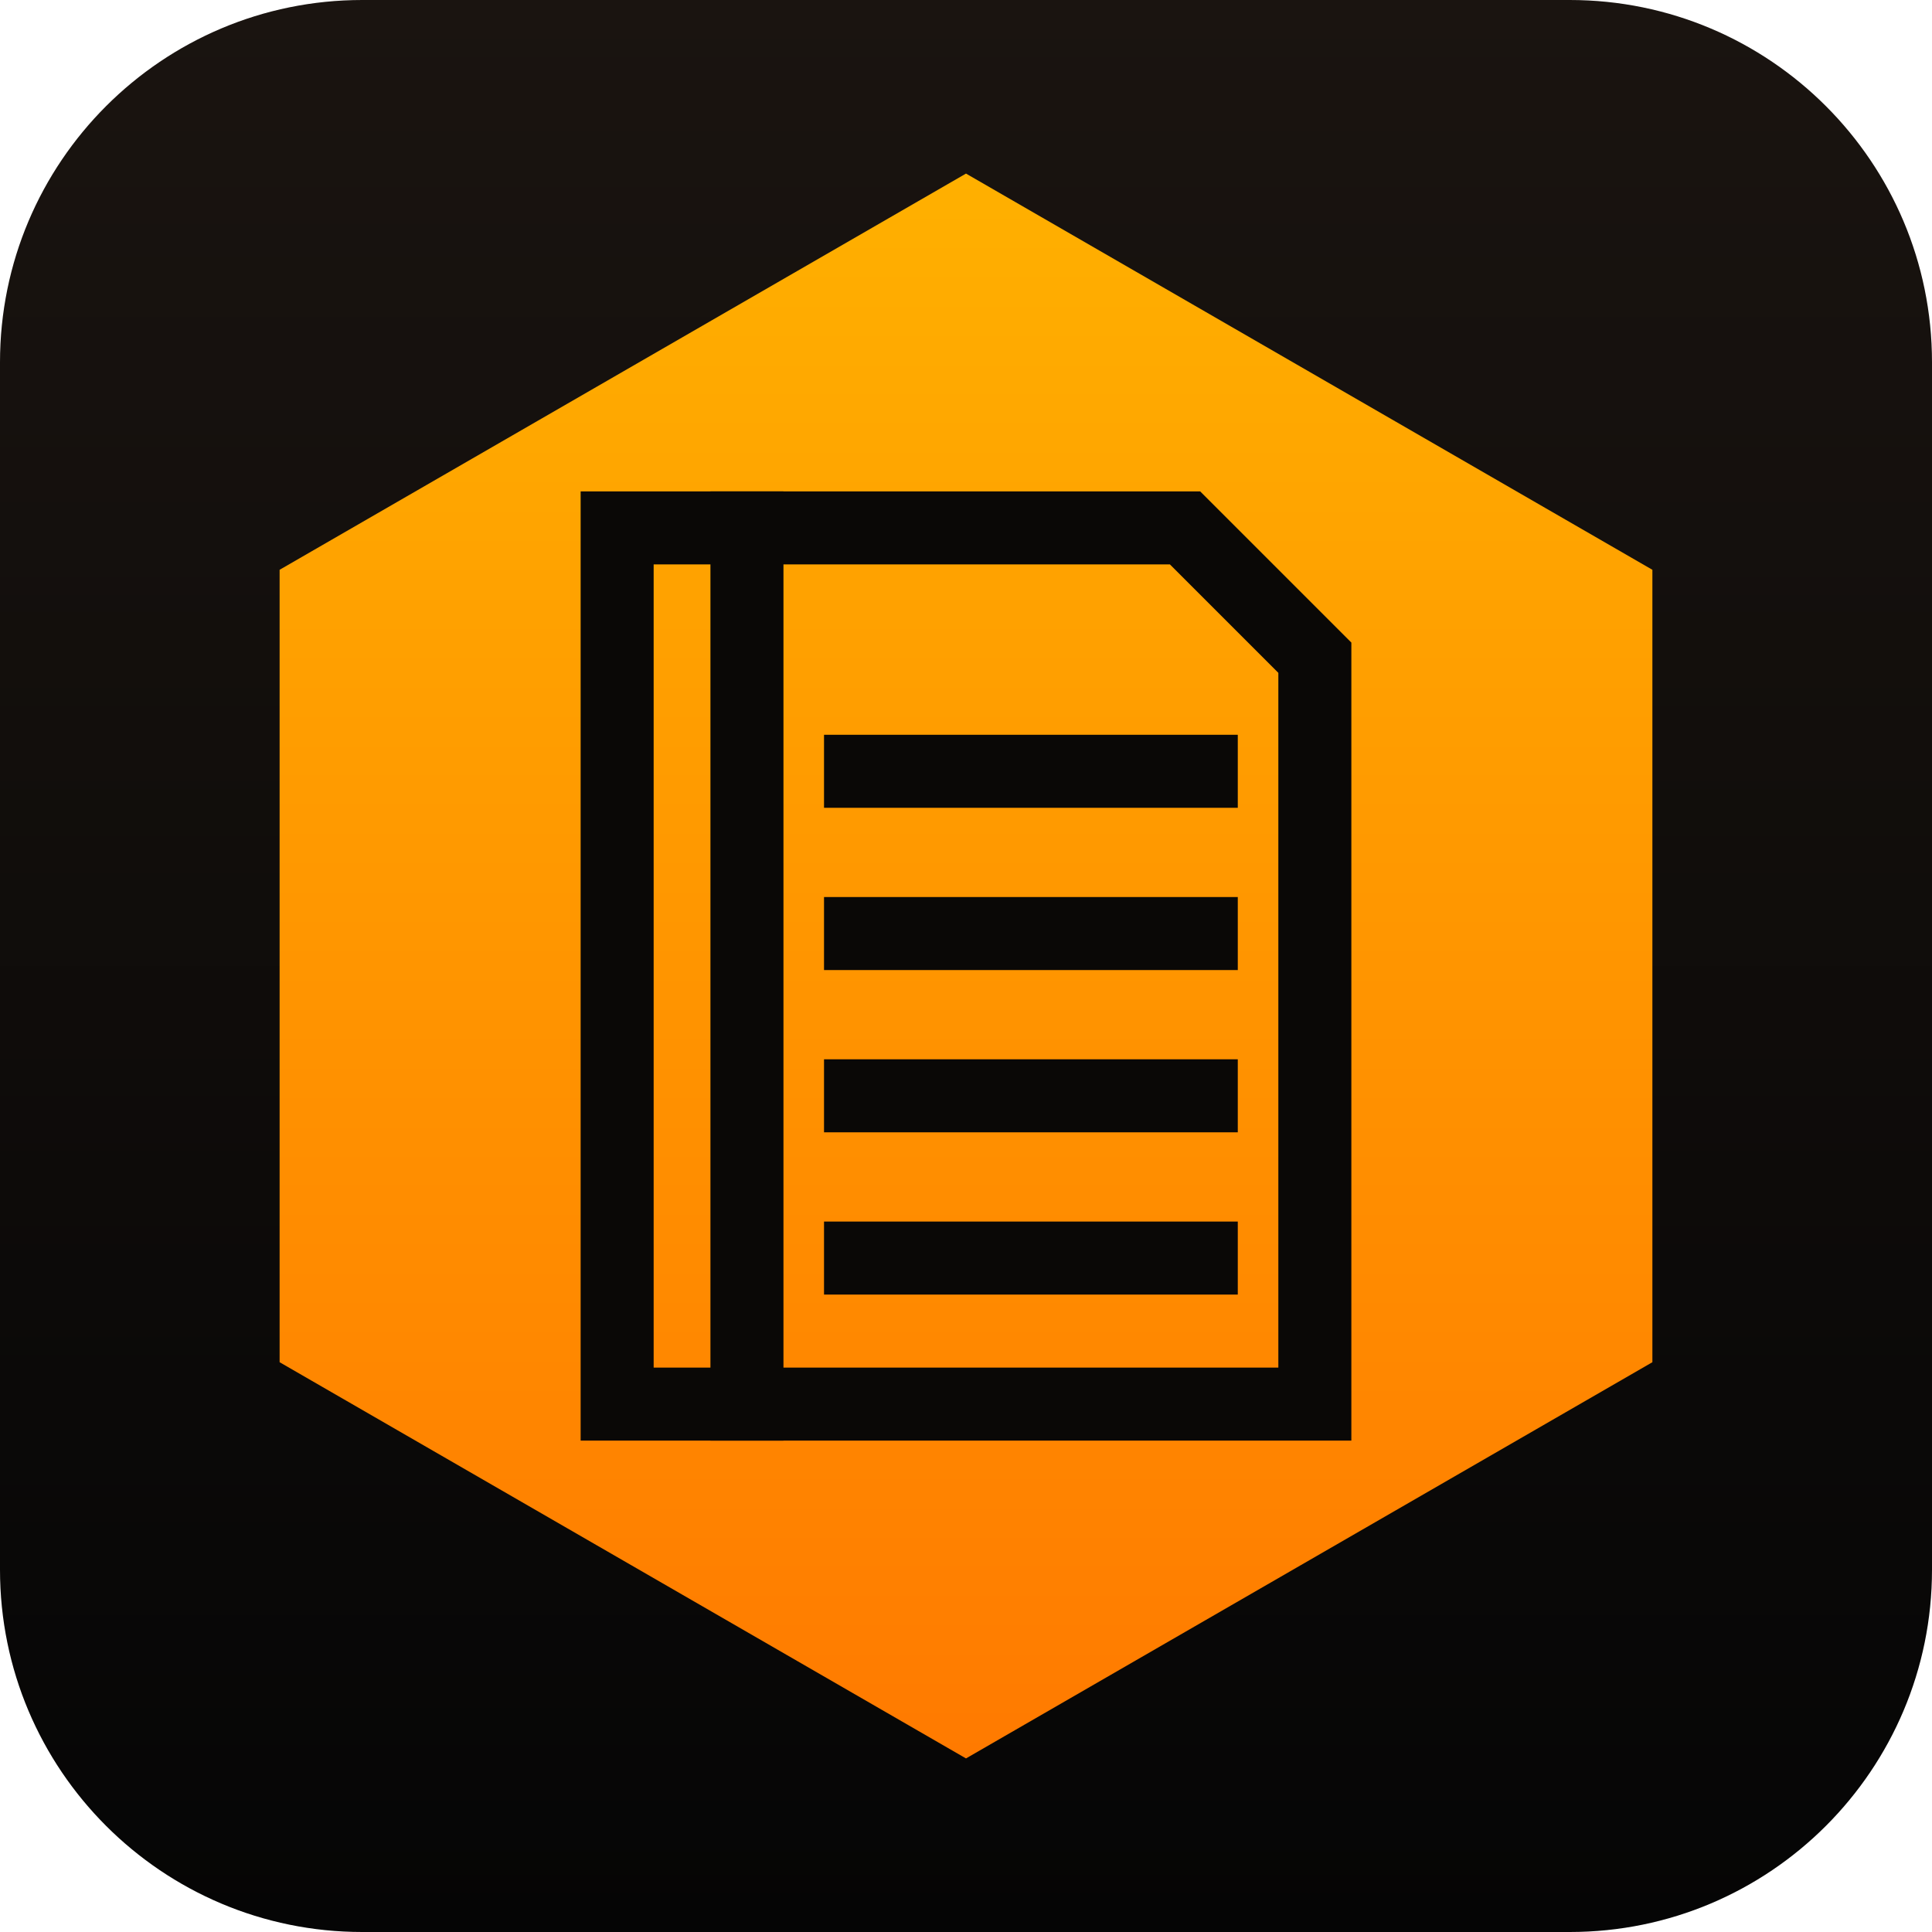
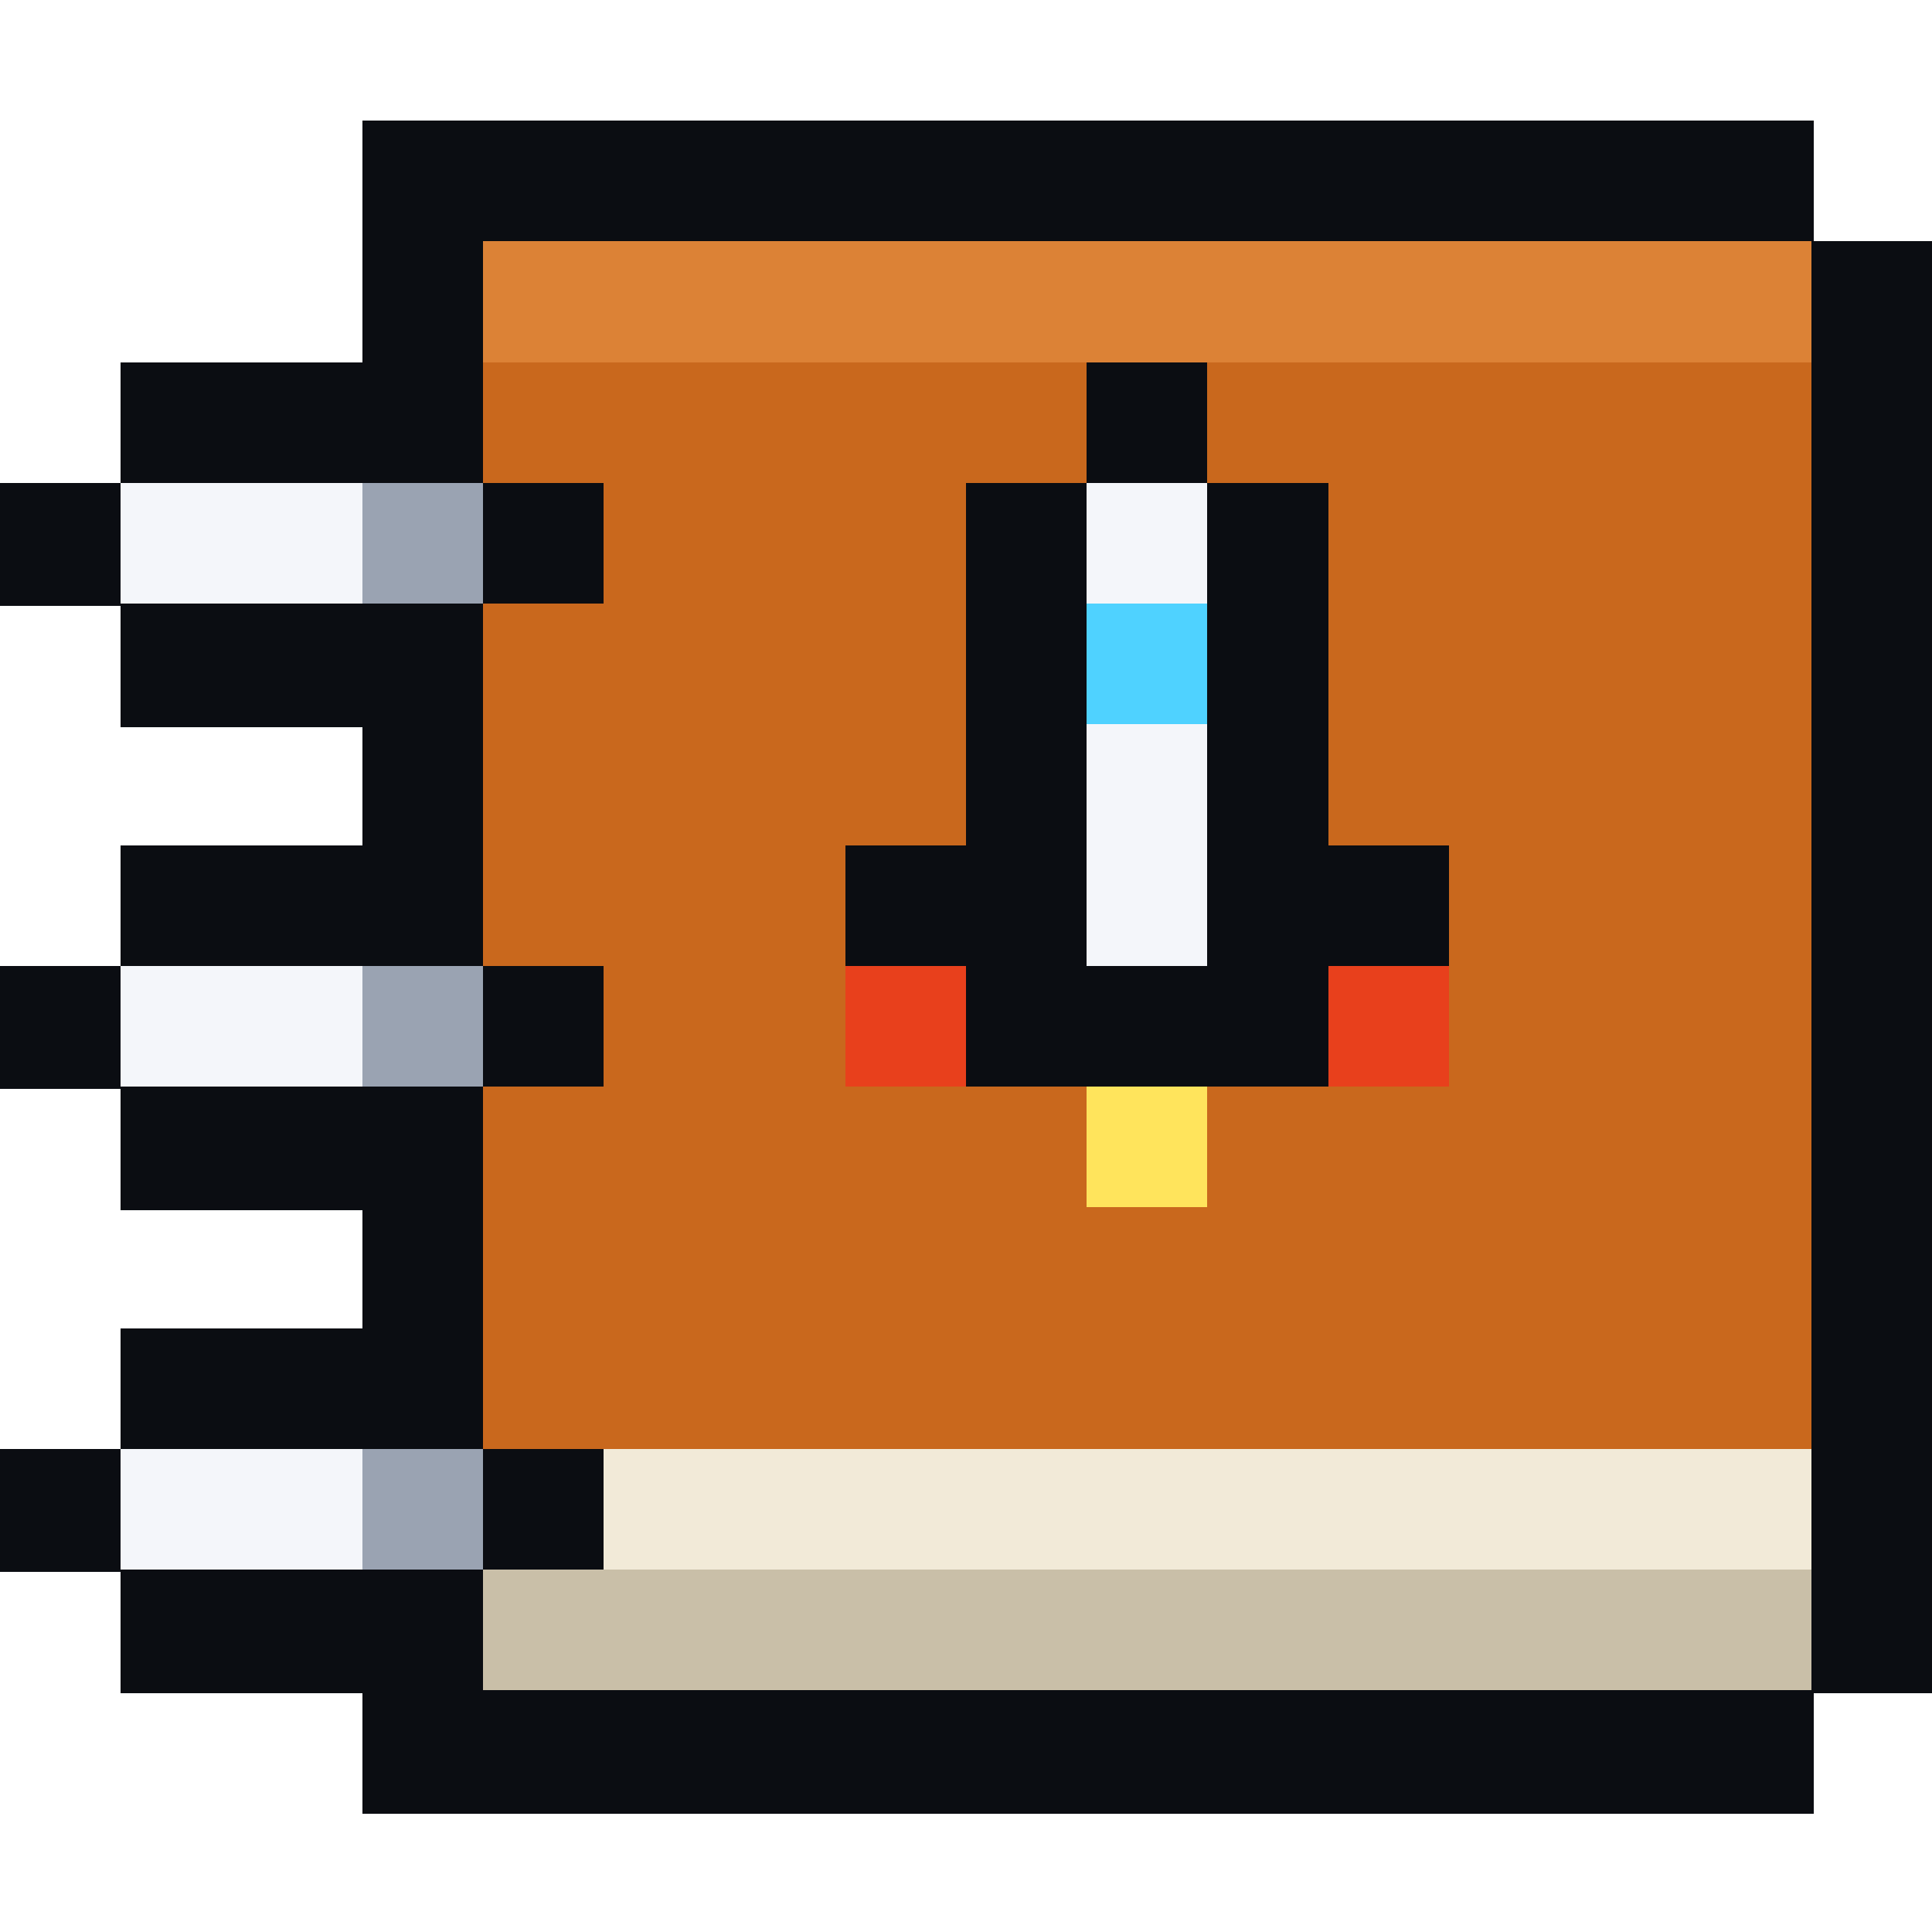
- <svg xmlns="http://www.w3.org/2000/svg" viewBox="0 0 512 512">
-   <defs>
-     <linearGradient id="bg" x1="0" y1="0" x2="0" y2="1">
-       <stop offset="0" stop-color="#1a1410" />
-       <stop offset="1" stop-color="#050505" />
-     </linearGradient>
-     <linearGradient id="og" x1="0" y1="0" x2="0" y2="1">
-       <stop offset="0" stop-color="#FFB000" />
-       <stop offset="1" stop-color="#FF7A00" />
-     </linearGradient>
-   </defs>
-   <rect width="512" height="512" rx="96" fill="url(#bg)" />
-   <rect x="10" y="10" width="492" height="492" rx="88" fill="none" stroke="#FF7A00" stroke-opacity="0" stroke-width="0" />
-   <polygon points="256.0,46.0 437.9,151.0 437.9,361.0 256.0,466.0 74.1,361.0 74.1,151.0" fill="url(#og)" />
-   <g fill="none" stroke="#0a0806" stroke-width="19.35" stroke-linejoin="miter" stroke-linecap="square">
-     <path d="M163.55,139.9H314.05L348.45,174.3V372.1H163.55Z" />
-     <path d="M197.95,139.9V372.1" />
-     <path d="M228.05,204.4H318.35" />
-     <path d="M228.05,247.4H318.35" />
-     <path d="M228.05,290.4H318.35" />
-     <path d="M228.05,333.4H318.35" />
-   </g>
+ <svg xmlns="http://www.w3.org/2000/svg" viewBox="0 0 16 16" shape-rendering="crispEdges">
+   <rect x="3" y="1" width="1.02" height="1.02" fill="#0b0d12" />
+   <rect x="4" y="1" width="1.02" height="1.02" fill="#0b0d12" />
+   <rect x="5" y="1" width="1.02" height="1.02" fill="#0b0d12" />
+   <rect x="6" y="1" width="1.02" height="1.02" fill="#0b0d12" />
+   <rect x="7" y="1" width="1.02" height="1.02" fill="#0b0d12" />
+   <rect x="8" y="1" width="1.02" height="1.02" fill="#0b0d12" />
+   <rect x="9" y="1" width="1.02" height="1.02" fill="#0b0d12" />
+   <rect x="10" y="1" width="1.02" height="1.02" fill="#0b0d12" />
+   <rect x="11" y="1" width="1.02" height="1.02" fill="#0b0d12" />
+   <rect x="12" y="1" width="1.02" height="1.02" fill="#0b0d12" />
+   <rect x="13" y="1" width="1.02" height="1.02" fill="#0b0d12" />
+   <rect x="14" y="1" width="1.02" height="1.02" fill="#0b0d12" />
+   <rect x="3" y="2" width="1.02" height="1.02" fill="#0b0d12" />
+   <rect x="4" y="2" width="1.02" height="1.02" fill="#dc8236" />
+   <rect x="5" y="2" width="1.02" height="1.02" fill="#dc8236" />
+   <rect x="6" y="2" width="1.02" height="1.02" fill="#dc8236" />
+   <rect x="7" y="2" width="1.02" height="1.02" fill="#dc8236" />
+   <rect x="8" y="2" width="1.02" height="1.02" fill="#dc8236" />
+   <rect x="9" y="2" width="1.02" height="1.02" fill="#dc8236" />
+   <rect x="10" y="2" width="1.02" height="1.02" fill="#dc8236" />
+   <rect x="11" y="2" width="1.02" height="1.02" fill="#dc8236" />
+   <rect x="12" y="2" width="1.02" height="1.02" fill="#dc8236" />
+   <rect x="13" y="2" width="1.02" height="1.02" fill="#dc8236" />
+   <rect x="14" y="2" width="1.02" height="1.02" fill="#dc8236" />
+   <rect x="15" y="2" width="1.02" height="1.02" fill="#0b0d12" />
+   <rect x="1" y="3" width="1.02" height="1.02" fill="#0b0d12" />
+   <rect x="2" y="3" width="1.02" height="1.02" fill="#0b0d12" />
+   <rect x="3" y="3" width="1.02" height="1.02" fill="#0b0d12" />
+   <rect x="4" y="3" width="1.02" height="1.02" fill="#c9681d" />
+   <rect x="5" y="3" width="1.02" height="1.02" fill="#c9681d" />
+   <rect x="6" y="3" width="1.02" height="1.02" fill="#c9681d" />
+   <rect x="7" y="3" width="1.02" height="1.02" fill="#c9681d" />
+   <rect x="8" y="3" width="1.02" height="1.02" fill="#c9681d" />
+   <rect x="9" y="3" width="1.02" height="1.02" fill="#0b0d12" />
+   <rect x="10" y="3" width="1.02" height="1.02" fill="#c9681d" />
+   <rect x="11" y="3" width="1.02" height="1.02" fill="#c9681d" />
+   <rect x="12" y="3" width="1.02" height="1.02" fill="#c9681d" />
+   <rect x="13" y="3" width="1.02" height="1.02" fill="#c9681d" />
+   <rect x="14" y="3" width="1.02" height="1.02" fill="#c9681d" />
+   <rect x="15" y="3" width="1.02" height="1.02" fill="#0b0d12" />
+   <rect x="0" y="4" width="1.02" height="1.02" fill="#0b0d12" />
+   <rect x="1" y="4" width="1.02" height="1.02" fill="#f4f6fa" />
+   <rect x="2" y="4" width="1.02" height="1.02" fill="#f4f6fa" />
+   <rect x="3" y="4" width="1.02" height="1.02" fill="#9aa3b2" />
+   <rect x="4" y="4" width="1.02" height="1.02" fill="#0b0d12" />
+   <rect x="5" y="4" width="1.02" height="1.02" fill="#c9681d" />
+   <rect x="6" y="4" width="1.02" height="1.02" fill="#c9681d" />
+   <rect x="7" y="4" width="1.02" height="1.02" fill="#c9681d" />
+   <rect x="8" y="4" width="1.02" height="1.02" fill="#0b0d12" />
+   <rect x="9" y="4" width="1.02" height="1.02" fill="#f4f6fa" />
+   <rect x="10" y="4" width="1.02" height="1.02" fill="#0b0d12" />
+   <rect x="11" y="4" width="1.02" height="1.02" fill="#c9681d" />
+   <rect x="12" y="4" width="1.02" height="1.02" fill="#c9681d" />
+   <rect x="13" y="4" width="1.02" height="1.02" fill="#c9681d" />
+   <rect x="14" y="4" width="1.02" height="1.02" fill="#c9681d" />
+   <rect x="15" y="4" width="1.02" height="1.02" fill="#0b0d12" />
+   <rect x="1" y="5" width="1.02" height="1.02" fill="#0b0d12" />
+   <rect x="2" y="5" width="1.02" height="1.02" fill="#0b0d12" />
+   <rect x="3" y="5" width="1.02" height="1.02" fill="#0b0d12" />
+   <rect x="4" y="5" width="1.02" height="1.02" fill="#c9681d" />
+   <rect x="5" y="5" width="1.02" height="1.02" fill="#c9681d" />
+   <rect x="6" y="5" width="1.02" height="1.02" fill="#c9681d" />
+   <rect x="7" y="5" width="1.02" height="1.02" fill="#c9681d" />
+   <rect x="8" y="5" width="1.02" height="1.02" fill="#0b0d12" />
+   <rect x="9" y="5" width="1.02" height="1.02" fill="#4fd2ff" />
+   <rect x="10" y="5" width="1.02" height="1.02" fill="#0b0d12" />
+   <rect x="11" y="5" width="1.02" height="1.02" fill="#c9681d" />
+   <rect x="12" y="5" width="1.02" height="1.02" fill="#c9681d" />
+   <rect x="13" y="5" width="1.02" height="1.02" fill="#c9681d" />
+   <rect x="14" y="5" width="1.02" height="1.02" fill="#c9681d" />
+   <rect x="15" y="5" width="1.02" height="1.02" fill="#0b0d12" />
+   <rect x="3" y="6" width="1.02" height="1.02" fill="#0b0d12" />
+   <rect x="4" y="6" width="1.02" height="1.02" fill="#c9681d" />
+   <rect x="5" y="6" width="1.02" height="1.02" fill="#c9681d" />
+   <rect x="6" y="6" width="1.02" height="1.02" fill="#c9681d" />
+   <rect x="7" y="6" width="1.02" height="1.02" fill="#c9681d" />
+   <rect x="8" y="6" width="1.02" height="1.02" fill="#0b0d12" />
+   <rect x="9" y="6" width="1.02" height="1.02" fill="#f4f6fa" />
+   <rect x="10" y="6" width="1.02" height="1.02" fill="#0b0d12" />
+   <rect x="11" y="6" width="1.02" height="1.02" fill="#c9681d" />
+   <rect x="12" y="6" width="1.02" height="1.02" fill="#c9681d" />
+   <rect x="13" y="6" width="1.02" height="1.02" fill="#c9681d" />
+   <rect x="14" y="6" width="1.02" height="1.02" fill="#c9681d" />
+   <rect x="15" y="6" width="1.02" height="1.02" fill="#0b0d12" />
+   <rect x="1" y="7" width="1.02" height="1.02" fill="#0b0d12" />
+   <rect x="2" y="7" width="1.02" height="1.02" fill="#0b0d12" />
+   <rect x="3" y="7" width="1.02" height="1.02" fill="#0b0d12" />
+   <rect x="4" y="7" width="1.02" height="1.02" fill="#c9681d" />
+   <rect x="5" y="7" width="1.02" height="1.02" fill="#c9681d" />
+   <rect x="6" y="7" width="1.02" height="1.02" fill="#c9681d" />
+   <rect x="7" y="7" width="1.02" height="1.02" fill="#0b0d12" />
+   <rect x="8" y="7" width="1.02" height="1.02" fill="#0b0d12" />
+   <rect x="9" y="7" width="1.02" height="1.02" fill="#f4f6fa" />
+   <rect x="10" y="7" width="1.02" height="1.02" fill="#0b0d12" />
+   <rect x="11" y="7" width="1.02" height="1.02" fill="#0b0d12" />
+   <rect x="12" y="7" width="1.02" height="1.02" fill="#c9681d" />
+   <rect x="13" y="7" width="1.02" height="1.02" fill="#c9681d" />
+   <rect x="14" y="7" width="1.02" height="1.02" fill="#c9681d" />
+   <rect x="15" y="7" width="1.02" height="1.02" fill="#0b0d12" />
+   <rect x="0" y="8" width="1.02" height="1.02" fill="#0b0d12" />
+   <rect x="1" y="8" width="1.02" height="1.02" fill="#f4f6fa" />
+   <rect x="2" y="8" width="1.02" height="1.02" fill="#f4f6fa" />
+   <rect x="3" y="8" width="1.02" height="1.02" fill="#9aa3b2" />
+   <rect x="4" y="8" width="1.02" height="1.02" fill="#0b0d12" />
+   <rect x="5" y="8" width="1.02" height="1.02" fill="#c9681d" />
+   <rect x="6" y="8" width="1.02" height="1.02" fill="#c9681d" />
+   <rect x="7" y="8" width="1.02" height="1.02" fill="#e8401c" />
+   <rect x="8" y="8" width="1.02" height="1.02" fill="#0b0d12" />
+   <rect x="9" y="8" width="1.02" height="1.02" fill="#0b0d12" />
+   <rect x="10" y="8" width="1.02" height="1.02" fill="#0b0d12" />
+   <rect x="11" y="8" width="1.02" height="1.02" fill="#e8401c" />
+   <rect x="12" y="8" width="1.02" height="1.02" fill="#c9681d" />
+   <rect x="13" y="8" width="1.02" height="1.02" fill="#c9681d" />
+   <rect x="14" y="8" width="1.02" height="1.02" fill="#c9681d" />
+   <rect x="15" y="8" width="1.02" height="1.02" fill="#0b0d12" />
+   <rect x="1" y="9" width="1.02" height="1.02" fill="#0b0d12" />
+   <rect x="2" y="9" width="1.02" height="1.02" fill="#0b0d12" />
+   <rect x="3" y="9" width="1.02" height="1.02" fill="#0b0d12" />
+   <rect x="4" y="9" width="1.02" height="1.02" fill="#c9681d" />
+   <rect x="5" y="9" width="1.02" height="1.02" fill="#c9681d" />
+   <rect x="6" y="9" width="1.02" height="1.02" fill="#c9681d" />
+   <rect x="7" y="9" width="1.02" height="1.02" fill="#c9681d" />
+   <rect x="8" y="9" width="1.02" height="1.02" fill="#c9681d" />
+   <rect x="9" y="9" width="1.02" height="1.02" fill="#ffe45c" />
+   <rect x="10" y="9" width="1.02" height="1.02" fill="#c9681d" />
+   <rect x="11" y="9" width="1.02" height="1.02" fill="#c9681d" />
+   <rect x="12" y="9" width="1.02" height="1.02" fill="#c9681d" />
+   <rect x="13" y="9" width="1.02" height="1.02" fill="#c9681d" />
+   <rect x="14" y="9" width="1.02" height="1.02" fill="#c9681d" />
+   <rect x="15" y="9" width="1.02" height="1.02" fill="#0b0d12" />
+   <rect x="3" y="10" width="1.02" height="1.02" fill="#0b0d12" />
+   <rect x="4" y="10" width="1.02" height="1.02" fill="#c9681d" />
+   <rect x="5" y="10" width="1.02" height="1.02" fill="#c9681d" />
+   <rect x="6" y="10" width="1.02" height="1.02" fill="#c9681d" />
+   <rect x="7" y="10" width="1.02" height="1.02" fill="#c9681d" />
+   <rect x="8" y="10" width="1.02" height="1.02" fill="#c9681d" />
+   <rect x="9" y="10" width="1.02" height="1.02" fill="#c9681d" />
+   <rect x="10" y="10" width="1.02" height="1.02" fill="#c9681d" />
+   <rect x="11" y="10" width="1.02" height="1.02" fill="#c9681d" />
+   <rect x="12" y="10" width="1.02" height="1.02" fill="#c9681d" />
+   <rect x="13" y="10" width="1.02" height="1.02" fill="#c9681d" />
+   <rect x="14" y="10" width="1.02" height="1.02" fill="#c9681d" />
+   <rect x="15" y="10" width="1.02" height="1.02" fill="#0b0d12" />
+   <rect x="1" y="11" width="1.02" height="1.02" fill="#0b0d12" />
+   <rect x="2" y="11" width="1.02" height="1.02" fill="#0b0d12" />
+   <rect x="3" y="11" width="1.02" height="1.02" fill="#0b0d12" />
+   <rect x="4" y="11" width="1.02" height="1.02" fill="#c9681d" />
+   <rect x="5" y="11" width="1.02" height="1.02" fill="#c9681d" />
+   <rect x="6" y="11" width="1.02" height="1.02" fill="#c9681d" />
+   <rect x="7" y="11" width="1.02" height="1.02" fill="#c9681d" />
+   <rect x="8" y="11" width="1.02" height="1.02" fill="#c9681d" />
+   <rect x="9" y="11" width="1.02" height="1.02" fill="#c9681d" />
+   <rect x="10" y="11" width="1.02" height="1.02" fill="#c9681d" />
+   <rect x="11" y="11" width="1.02" height="1.02" fill="#c9681d" />
+   <rect x="12" y="11" width="1.02" height="1.02" fill="#c9681d" />
+   <rect x="13" y="11" width="1.02" height="1.02" fill="#c9681d" />
+   <rect x="14" y="11" width="1.02" height="1.02" fill="#c9681d" />
+   <rect x="15" y="11" width="1.02" height="1.02" fill="#0b0d12" />
+   <rect x="0" y="12" width="1.02" height="1.02" fill="#0b0d12" />
+   <rect x="1" y="12" width="1.02" height="1.02" fill="#f4f6fa" />
+   <rect x="2" y="12" width="1.02" height="1.02" fill="#f4f6fa" />
+   <rect x="3" y="12" width="1.02" height="1.02" fill="#9aa3b2" />
+   <rect x="4" y="12" width="1.02" height="1.02" fill="#0b0d12" />
+   <rect x="5" y="12" width="1.02" height="1.02" fill="#f2ead8" />
+   <rect x="6" y="12" width="1.02" height="1.02" fill="#f2ead8" />
+   <rect x="7" y="12" width="1.02" height="1.02" fill="#f2ead8" />
+   <rect x="8" y="12" width="1.02" height="1.02" fill="#f2ead8" />
+   <rect x="9" y="12" width="1.02" height="1.02" fill="#f2ead8" />
+   <rect x="10" y="12" width="1.02" height="1.02" fill="#f2ead8" />
+   <rect x="11" y="12" width="1.02" height="1.02" fill="#f2ead8" />
+   <rect x="12" y="12" width="1.02" height="1.02" fill="#f2ead8" />
+   <rect x="13" y="12" width="1.02" height="1.02" fill="#f2ead8" />
+   <rect x="14" y="12" width="1.02" height="1.02" fill="#f2ead8" />
+   <rect x="15" y="12" width="1.02" height="1.02" fill="#0b0d12" />
+   <rect x="1" y="13" width="1.02" height="1.02" fill="#0b0d12" />
+   <rect x="2" y="13" width="1.02" height="1.02" fill="#0b0d12" />
+   <rect x="3" y="13" width="1.02" height="1.02" fill="#0b0d12" />
+   <rect x="4" y="13" width="1.02" height="1.02" fill="#c9bfa8" />
+   <rect x="5" y="13" width="1.02" height="1.02" fill="#c9bfa8" />
+   <rect x="6" y="13" width="1.02" height="1.02" fill="#c9bfa8" />
+   <rect x="7" y="13" width="1.02" height="1.02" fill="#c9bfa8" />
+   <rect x="8" y="13" width="1.02" height="1.02" fill="#c9bfa8" />
+   <rect x="9" y="13" width="1.02" height="1.02" fill="#c9bfa8" />
+   <rect x="10" y="13" width="1.02" height="1.02" fill="#c9bfa8" />
+   <rect x="11" y="13" width="1.02" height="1.02" fill="#c9bfa8" />
+   <rect x="12" y="13" width="1.02" height="1.02" fill="#c9bfa8" />
+   <rect x="13" y="13" width="1.02" height="1.02" fill="#c9bfa8" />
+   <rect x="14" y="13" width="1.02" height="1.02" fill="#c9bfa8" />
+   <rect x="15" y="13" width="1.02" height="1.02" fill="#0b0d12" />
+   <rect x="3" y="14" width="1.02" height="1.02" fill="#0b0d12" />
+   <rect x="4" y="14" width="1.02" height="1.02" fill="#0b0d12" />
+   <rect x="5" y="14" width="1.02" height="1.02" fill="#0b0d12" />
+   <rect x="6" y="14" width="1.02" height="1.02" fill="#0b0d12" />
+   <rect x="7" y="14" width="1.02" height="1.02" fill="#0b0d12" />
+   <rect x="8" y="14" width="1.02" height="1.02" fill="#0b0d12" />
+   <rect x="9" y="14" width="1.02" height="1.02" fill="#0b0d12" />
+   <rect x="10" y="14" width="1.02" height="1.02" fill="#0b0d12" />
+   <rect x="11" y="14" width="1.02" height="1.02" fill="#0b0d12" />
+   <rect x="12" y="14" width="1.02" height="1.02" fill="#0b0d12" />
+   <rect x="13" y="14" width="1.02" height="1.02" fill="#0b0d12" />
+   <rect x="14" y="14" width="1.02" height="1.02" fill="#0b0d12" />
</svg>
